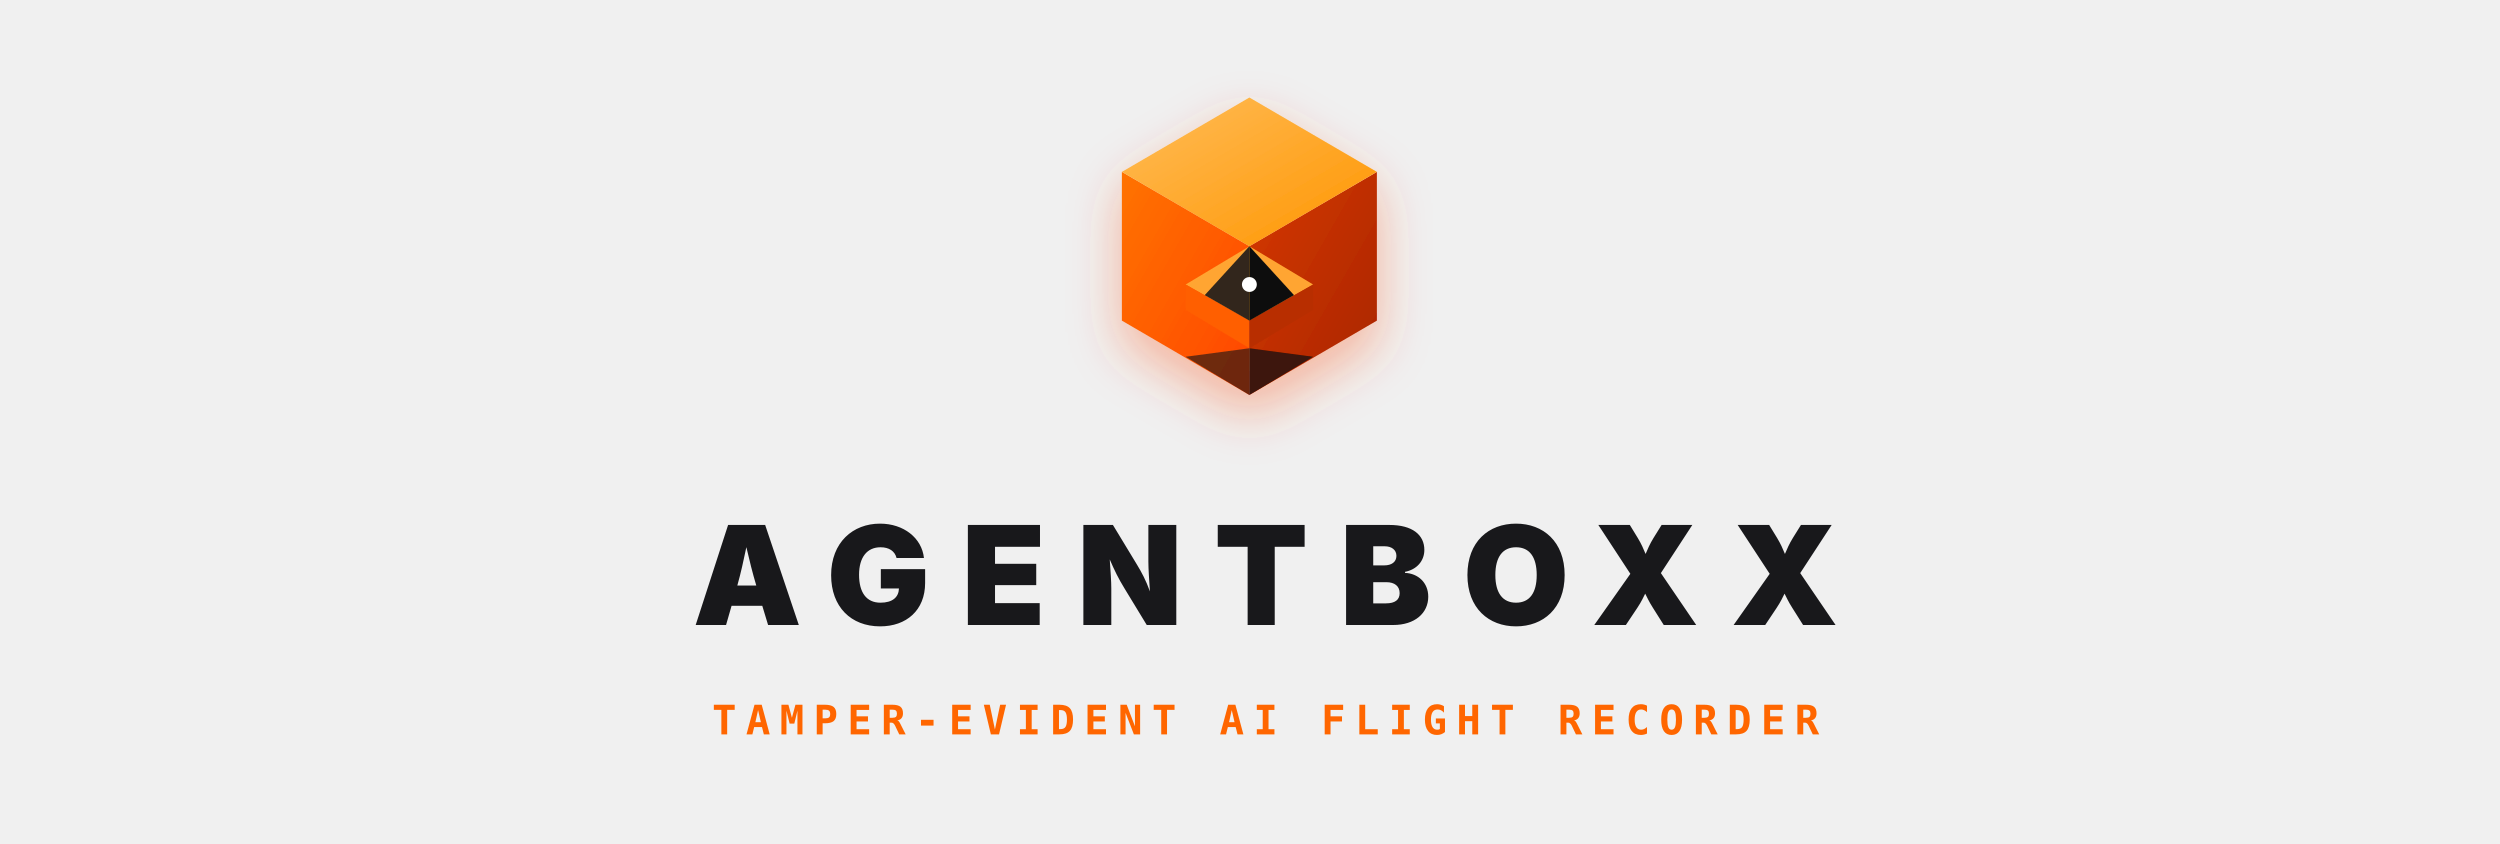
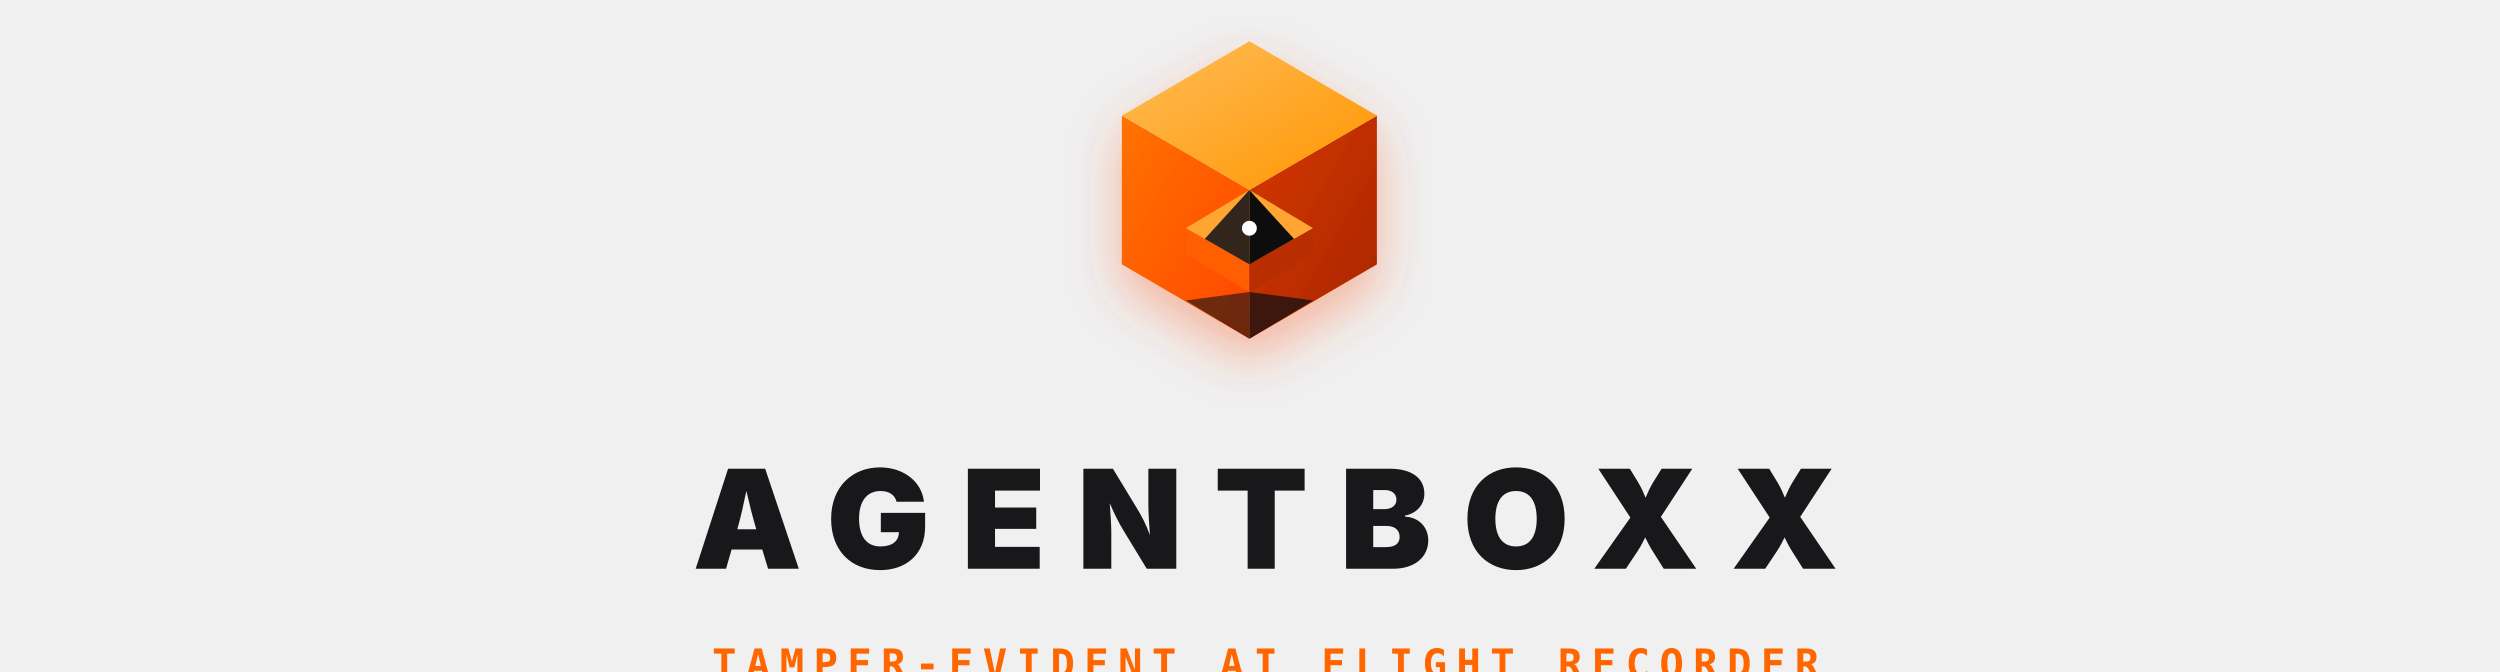
- <svg xmlns="http://www.w3.org/2000/svg" viewBox="0 0 800 270" width="100%" height="100%">
+ <svg xmlns="http://www.w3.org/2000/svg" viewBox="0 18 800 215" width="100%" height="100%">
  <defs>
    <linearGradient id="bTop" x1="0%" y1="0%" x2="100%" y2="100%">
      <stop offset="0%" stop-color="#FFBD59" />
      <stop offset="100%" stop-color="#FF9500" />
    </linearGradient>
    <linearGradient id="bLeft" x1="0%" y1="0%" x2="100%" y2="100%">
      <stop offset="0%" stop-color="#FF7300" />
      <stop offset="100%" stop-color="#FF4500" />
    </linearGradient>
    <linearGradient id="bRight" x1="0%" y1="0%" x2="100%" y2="100%">
      <stop offset="0%" stop-color="#D63800" />
      <stop offset="100%" stop-color="#A82500" />
    </linearGradient>
    <filter id="bCubeShadow" x="-25%" y="-25%" width="150%" height="150%">
      <feDropShadow dx="0" dy="10" stdDeviation="12" flood-color="#FF4500" flood-opacity="0.35" />
    </filter>
  </defs>
  <style>
    .brand-title {
      font-family: -apple-system, BlinkMacSystemFont, 'Segoe UI', 'Inter', Roboto, sans-serif;
      font-weight: 900;
      font-size: 44px;
      letter-spacing: 10px;
      fill: #18181B;
    }
    .brand-sub {
      font-family: 'SF Mono', 'Fira Code', 'Roboto Mono', Menlo, monospace;
      font-weight: 600;
      font-size: 13px;
      letter-spacing: 3px;
      fill: #FF6600;
    }

    @media (prefers-color-scheme: dark) {
      .brand-title { fill: #FFFFFF; }
    }
  </style>
  <g transform="translate(400, 20)" text-anchor="middle">
    <g transform="translate(10, 52) scale(0.68)" filter="url(#bCubeShadow)">
      <polygon points="-75,-25 -15,10 -15,80 -75,45" fill="url(#bLeft)" />
      <polygon points="-15,10 45,-25 45,45 -15,80" fill="url(#bRight)" />
      <polygon points="-15,-60 45,-25 -15,10 -75,-25" fill="url(#bTop)" />
      <polygon points="-45,28 -15,45 15,28 -15,10" fill="#FFA533" />
      <polygon points="-45,28 -15,45 -15,58 -45,40" fill="#FF5E00" />
      <polygon points="-15,45 15,28 15,40 -15,58" fill="#B82E00" />
      <polygon points="-15,10 -15,45 -36,33" fill="#0D1117" opacity="0.85" />
      <polygon points="-15,10 6,33 -15,45" fill="#05080C" opacity="0.95" />
      <polygon points="-15,58 -15,80 -45,62" fill="#0D1117" opacity="0.6" />
      <polygon points="-15,58 15,62 -15,80" fill="#05080C" opacity="0.7" />
      <circle cx="-15" cy="28" r="3.5" fill="#FFFFFF" />
    </g>
    <text x="5" y="180" class="brand-title">AGENTBOXX</text>
    <text x="5" y="215" class="brand-sub">TAMPER-EVIDENT AI FLIGHT RECORDER</text>
  </g>
</svg>
